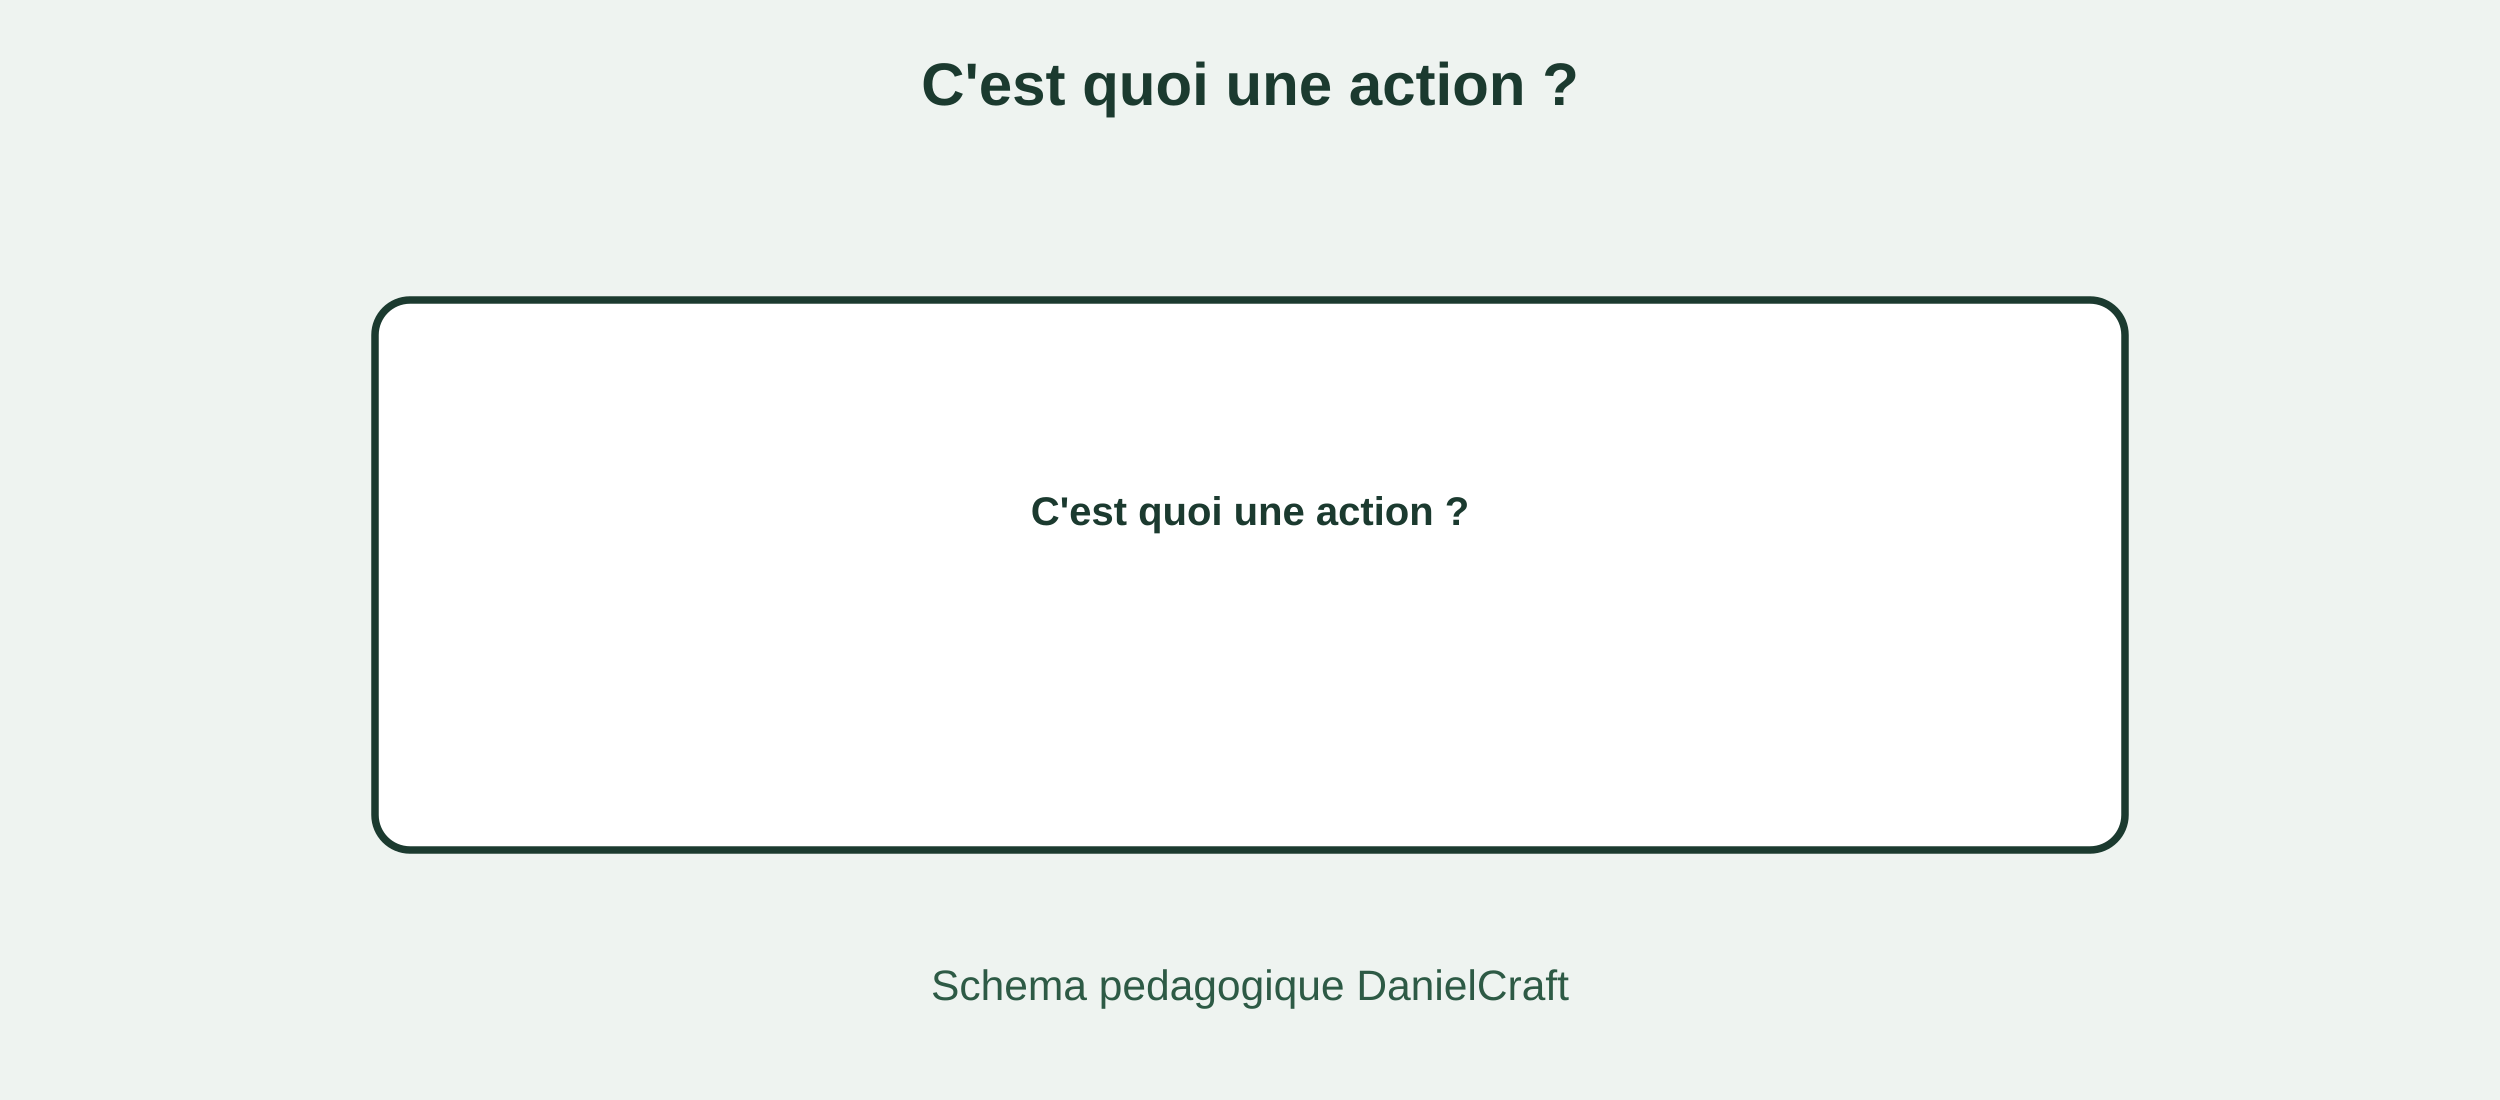
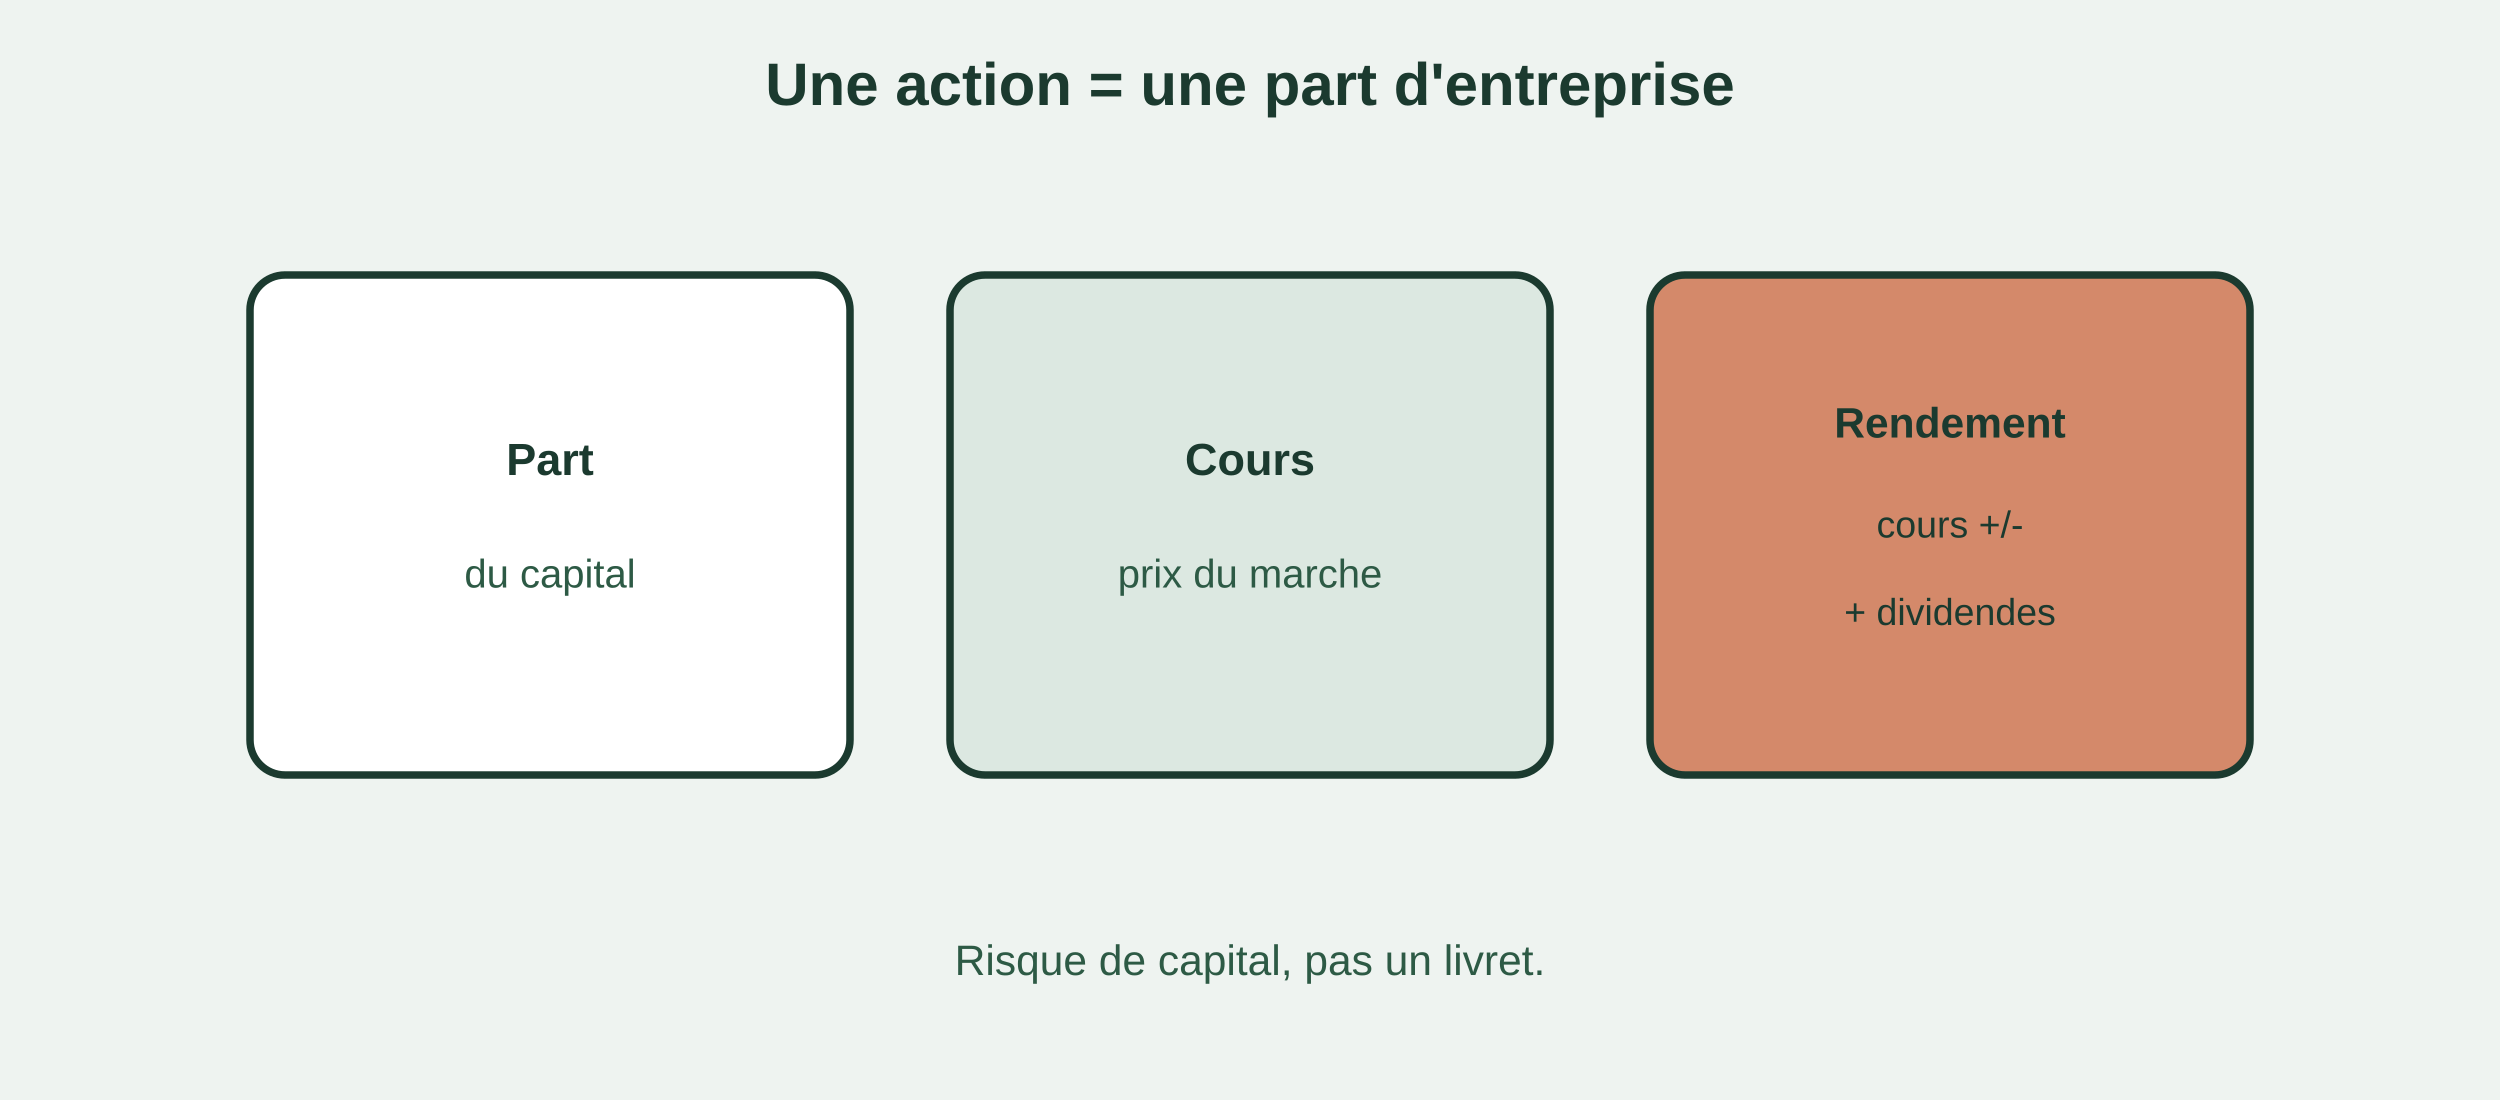
<svg xmlns="http://www.w3.org/2000/svg" width="1000" height="440" viewBox="0 0 1000 440">
  <rect width="1000" height="440" fill="#eef3f0" />
-   <text x="500" y="42" text-anchor="middle" font-family="Segoe UI, Arial, sans-serif" font-size="24" fill="#1b3a2f" font-weight="700">C'est quoi une action ?</text>
-   <rect x="150" y="120" width="700" height="220" rx="14" fill="#ffffff" stroke="#1b3a2f" stroke-width="3" />
-   <text x="500" y="210" text-anchor="middle" font-family="Segoe UI, Arial, sans-serif" font-size="16" fill="#1b3a2f" font-weight="700">C'est quoi une action ?</text>
-   <text x="500" y="400" text-anchor="middle" font-family="Segoe UI, Arial, sans-serif" font-size="17" fill="#2d5a45" font-weight="400">Schema pedagogique DanielCraft</text>
+   <text x="500" y="42" text-anchor="middle" font-family="Segoe UI, Arial, sans-serif" font-size="24" fill="#1b3a2f" font-weight="700">Une action = une part d'entreprise</text>
+   <rect x="100" y="110" width="240" height="200" rx="14" fill="#ffffff" stroke="#1b3a2f" stroke-width="3" />
+   <text x="220" y="190" text-anchor="middle" font-family="Segoe UI, Arial, sans-serif" font-size="18" fill="#1b3a2f" font-weight="700">Part</text>
+   <text x="220" y="235" text-anchor="middle" font-family="Segoe UI, Arial, sans-serif" font-size="16" fill="#2d5a45" font-weight="400">du capital</text>
+   <rect x="380" y="110" width="240" height="200" rx="14" fill="#dce8e1" stroke="#1b3a2f" stroke-width="3" />
+   <text x="500" y="190" text-anchor="middle" font-family="Segoe UI, Arial, sans-serif" font-size="18" fill="#1b3a2f" font-weight="700">Cours</text>
+   <text x="500" y="235" text-anchor="middle" font-family="Segoe UI, Arial, sans-serif" font-size="16" fill="#2d5a45" font-weight="400">prix du marche</text>
+   <rect x="660" y="110" width="240" height="200" rx="14" fill="#d4896a" stroke="#1b3a2f" stroke-width="3" />
+   <text x="780" y="175" text-anchor="middle" font-family="Segoe UI, Arial, sans-serif" font-size="17" fill="#1b3a2f" font-weight="700">Rendement</text>
+   <text x="780" y="215" text-anchor="middle" font-family="Segoe UI, Arial, sans-serif" font-size="15" fill="#1b3a2f" font-weight="400">cours +/-</text>
+   <text x="780" y="250" text-anchor="middle" font-family="Segoe UI, Arial, sans-serif" font-size="15" fill="#1b3a2f" font-weight="400">+ dividendes</text>
+   <text x="500" y="390" text-anchor="middle" font-family="Segoe UI, Arial, sans-serif" font-size="17" fill="#2d5a45" font-weight="400">Risque de capital, pas un livret.</text>
</svg>
